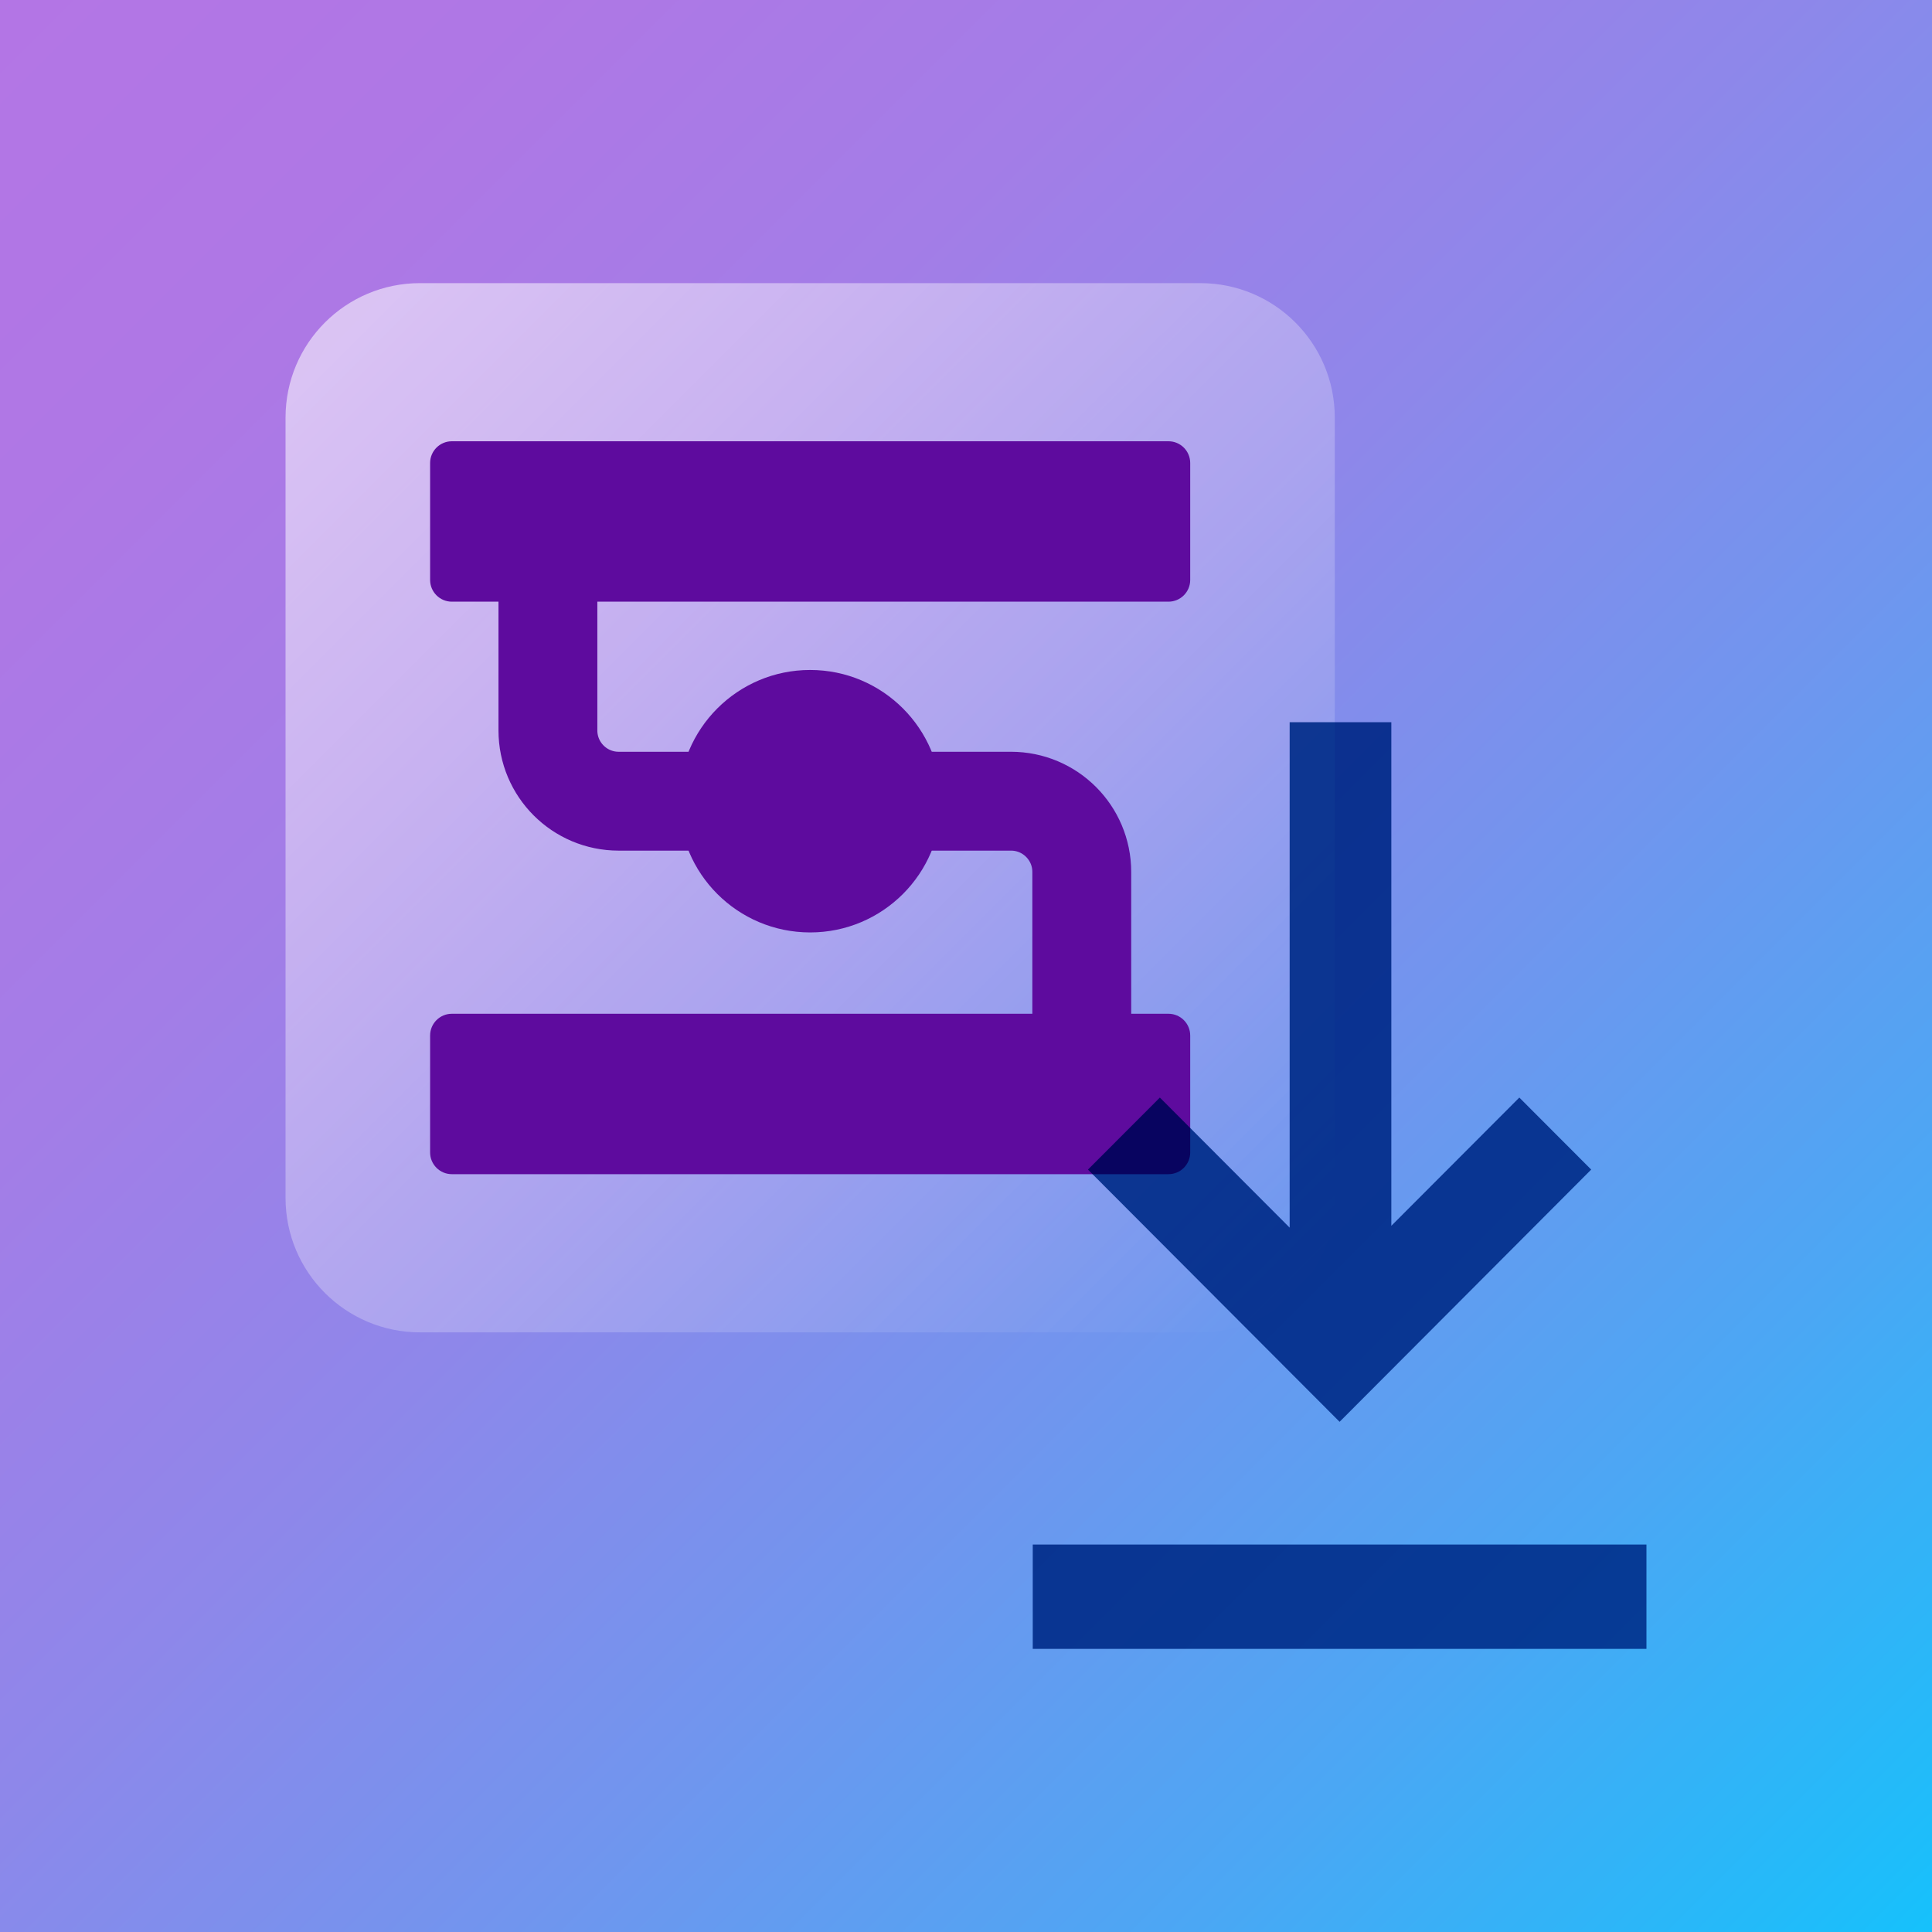
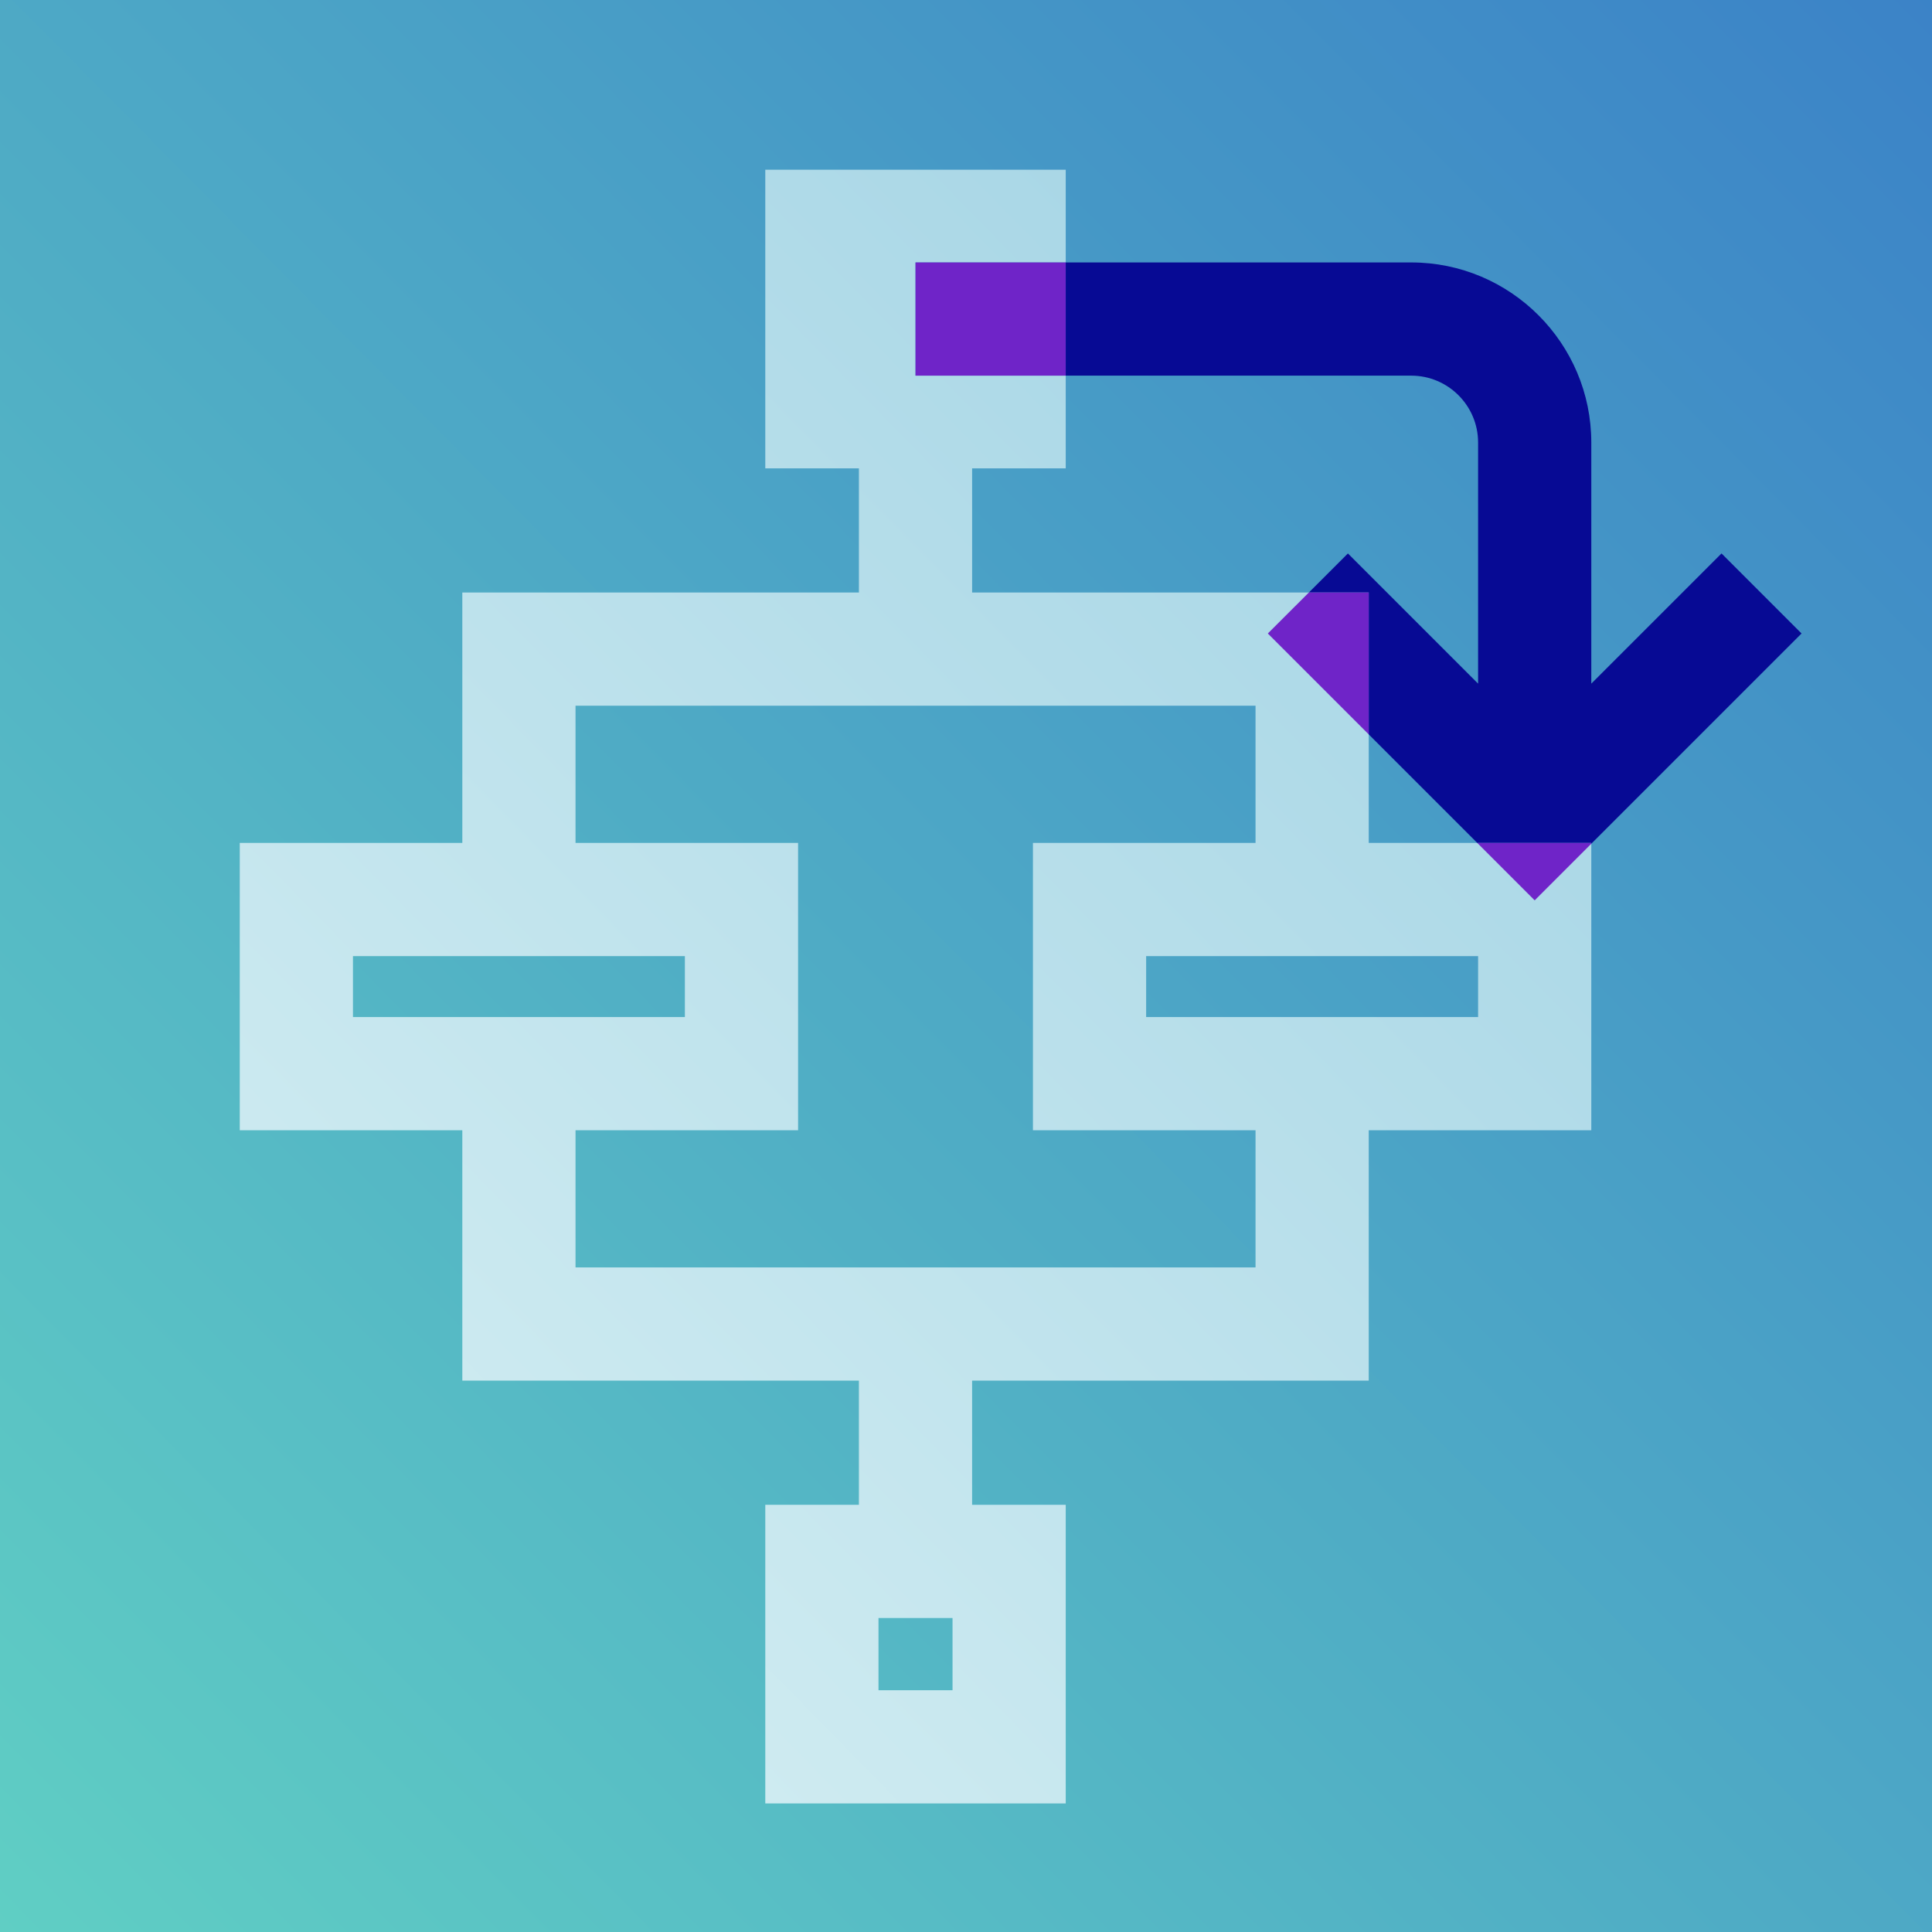
- <svg xmlns="http://www.w3.org/2000/svg" viewBox="0 0 400 400">
+ <svg xmlns="http://www.w3.org/2000/svg" id="Layer_1" data-name="Layer 1" viewBox="0 0 512 512">
  <defs>
-     <style>.cls-1{fill:url(#linear-gradient);}.cls-2,.cls-3{fill:#17579b;}.cls-4{fill:#5e0b9e;}.cls-5{fill:none;stroke:#5e0b9e;stroke-linecap:round;stroke-linejoin:round;stroke-width:20.47px;}.cls-6{mix-blend-mode:multiply;}.cls-3{fill-rule:evenodd;}.cls-7{isolation:isolate;}.cls-8{fill:url(#linear-gradient-2);opacity:.56;}</style>
-     <linearGradient id="linear-gradient" x1="-9.06" y1="-6.34" x2="463.22" y2="465.94" gradientTransform="matrix(1, 0, 0, 1, 0, 0)" gradientUnits="userSpaceOnUse">
-       <stop offset="0" stop-color="#b475e5" />
-       <stop offset=".13" stop-color="#af77e5" />
-       <stop offset=".27" stop-color="#a37de7" />
-       <stop offset=".41" stop-color="#8e87ea" />
-       <stop offset=".55" stop-color="#7195ee" />
-       <stop offset=".7" stop-color="#4ba7f4" />
-       <stop offset=".84" stop-color="#1ebdfa" />
-       <stop offset=".92" stop-color="#0cf" />
+     <style>
+       .cls-1 {
+         fill: url(#linear-gradient);
+       }
+ 
+       .cls-2 {
+         fill: #070a94;
+       }
+ 
+       .cls-3 {
+         fill: #6f24c8;
+       }
+ 
+       .cls-4 {
+         fill: url(#linear-gradient-2);
+       }
+     </style>
+     <linearGradient id="linear-gradient" x1="-5.84" y1="515.24" x2="518.52" y2="-3.91" gradientUnits="userSpaceOnUse">
+       <stop offset="0" stop-color="#60cfc4" />
+       <stop offset="1" stop-color="#3b82c7" />
    </linearGradient>
-     <linearGradient id="linear-gradient-2" x1="67.27" y1="66.77" x2="268.2" y2="267.7" gradientTransform="matrix(1, 0, 0, 1, 0, 0)" gradientUnits="userSpaceOnUse">
-       <stop offset="0" stop-color="#fff" />
-       <stop offset="1" stop-color="#fff" stop-opacity="0" />
+     <linearGradient id="linear-gradient-2" x1="9.26" y1="490.53" x2="501.69" y2="7.14" gradientUnits="userSpaceOnUse">
+       <stop offset="0" stop-color="#ddf3f5" />
+       <stop offset="1" stop-color="#97cde1" />
    </linearGradient>
  </defs>
-   <g class="cls-7">
-     <g id="Layer_1">
-       <rect class="cls-1" x="-9.06" y="-6.34" width="416.19" height="416.19" />
-       <g>
-         <g>
-           <rect class="cls-8" x="59.12" y="58.62" width="217.23" height="217.23" rx="27.83" ry="27.83" />
-           <rect class="cls-4" x="89.05" y="209.89" width="157.37" height="33.21" rx="4.5" ry="4.5" />
-           <rect class="cls-4" x="89.05" y="91.36" width="157.37" height="33.21" rx="4.5" ry="4.5" />
-           <path class="cls-5" d="M113.44,107.97v43.26c0,8.09,6.56,14.65,14.65,14.65h39.6" />
-           <path class="cls-5" d="M223.97,223.79v-43.26c0-8.09-6.56-14.65-14.65-14.65h-39.6" />
-           <circle class="cls-4" cx="167.73" cy="165.88" r="27.17" />
-         </g>
-         <g class="cls-6">
-           <polygon class="cls-3" points="288.06 149.52 288.06 253.79 314.56 227.24 329.44 242.15 277.35 294.37 225.25 242.15 240.14 227.24 267.01 254.17 267.01 149.52 288.06 149.52" />
-           <rect class="cls-2" x="213.82" y="319.78" width="127.06" height="21.6" />
-         </g>
-       </g>
-     </g>
-   </g>
+   <rect class="cls-1" x="-5.77" y="-7.33" width="523.55" height="526.65" />
+   <path class="cls-4" d="M362.73,223.38v-66.36h-105.11v-32.9h24.81v-24.57h-39.81v-30h39.81v-24.57h-79.62V124.12h24.81v32.9H122.52v66.36H63.54v76.15h58.98v66.35h105.1v32.91h-24.81v79.14h79.62v-79.14h-24.81v-32.91h105.11v-66.35h58.98v-76.15h-58.98Zm-269.19,46.15v-16.15h87.96v16.15H93.54Zm158.89,178.4h-19.62v-19.14h19.62v19.14Zm80.3-112.05H152.52v-36.35h58.98v-76.15h-58.98v-36.36h180.21v36.36h-58.99v76.15h58.99v36.35Zm58.98-66.35h-87.97v-16.15h87.97v16.15Z" />
+   <rect class="cls-3" x="242.62" y="69.55" width="39.81" height="30" />
+   <path class="cls-2" d="M421.71,223.6v-.22h-30.22l-28.76-28.76v-37.6h-15.87l10.35-10.35,34.5,34.5v-63.9c0-9.77-7.95-17.72-17.72-17.72h-91.56v-30h91.56c26.31,0,47.72,21.41,47.72,47.72v63.9l34.51-34.5,21.21,21.21-55.72,55.72Z" />
+   <polygon class="cls-3" points="346.86 157.02 362.73 157.02 362.73 194.62 335.99 167.88 346.86 157.02" />
+   <polygon class="cls-3" points="421.71 223.38 421.71 223.6 406.71 238.6 391.49 223.38 421.71 223.38" />
</svg>
